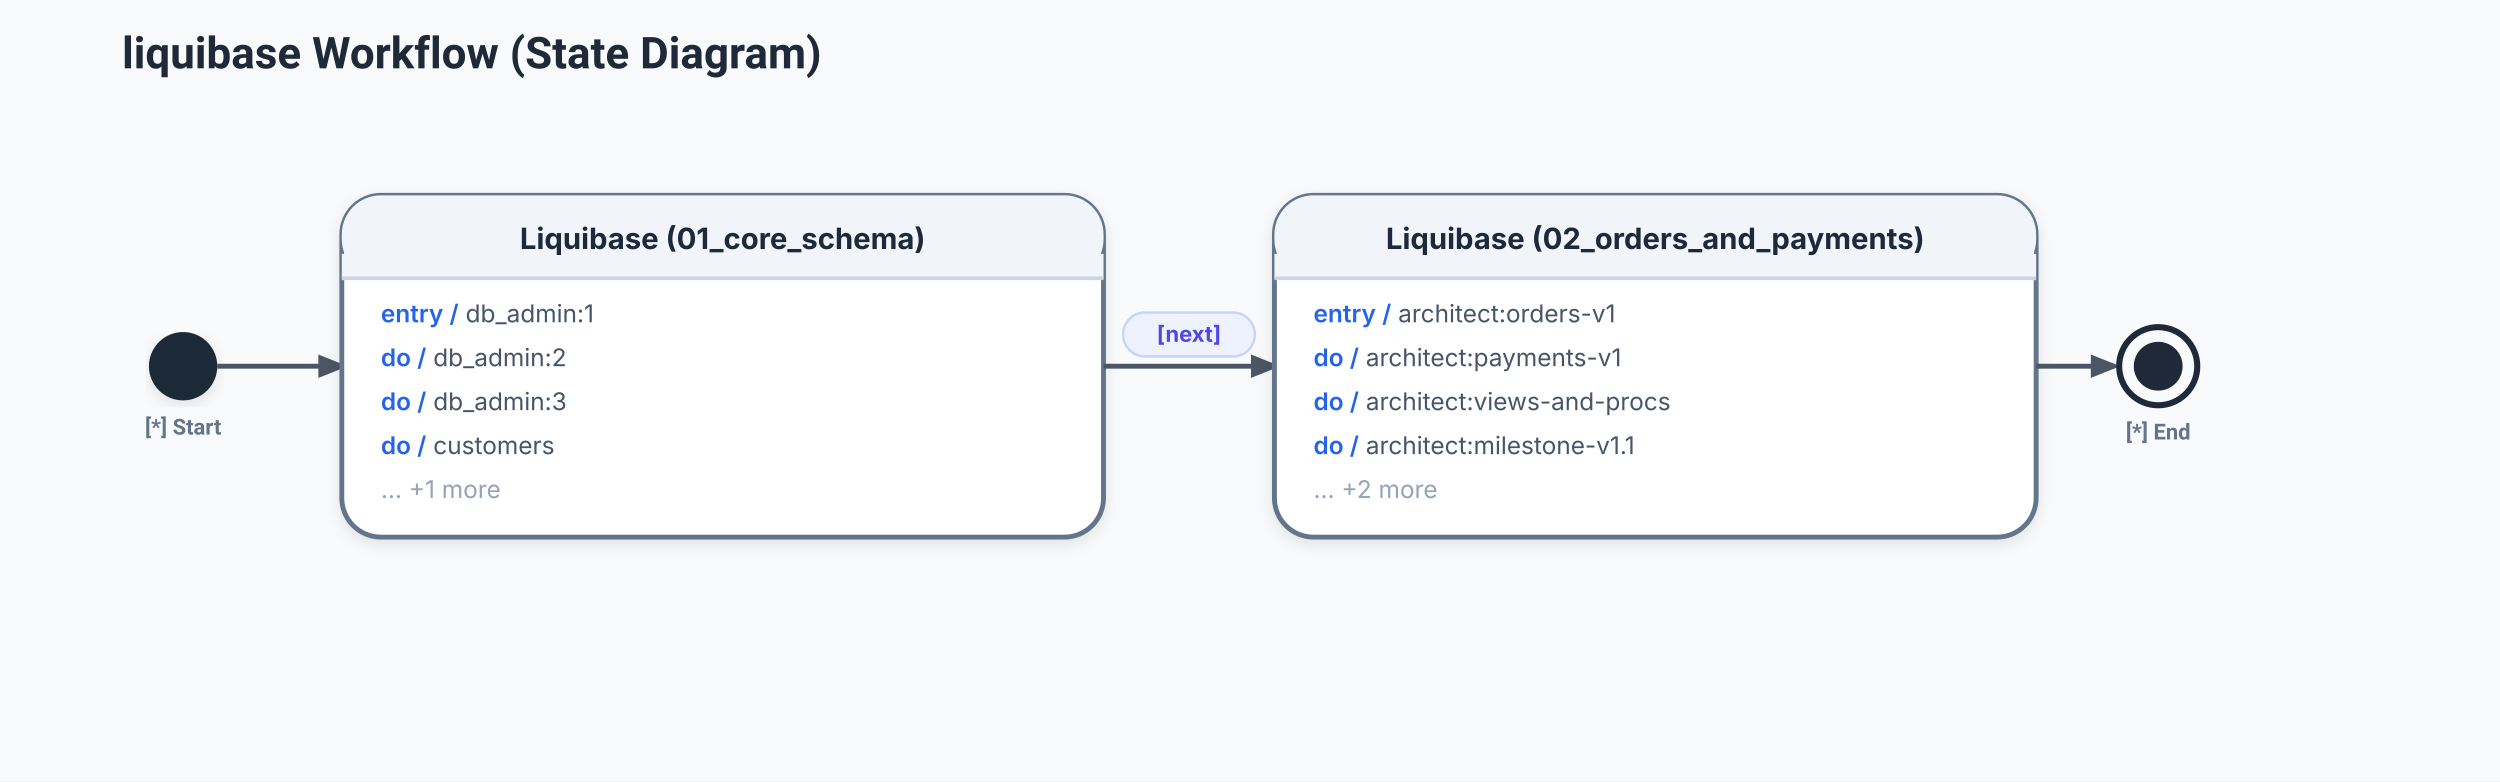
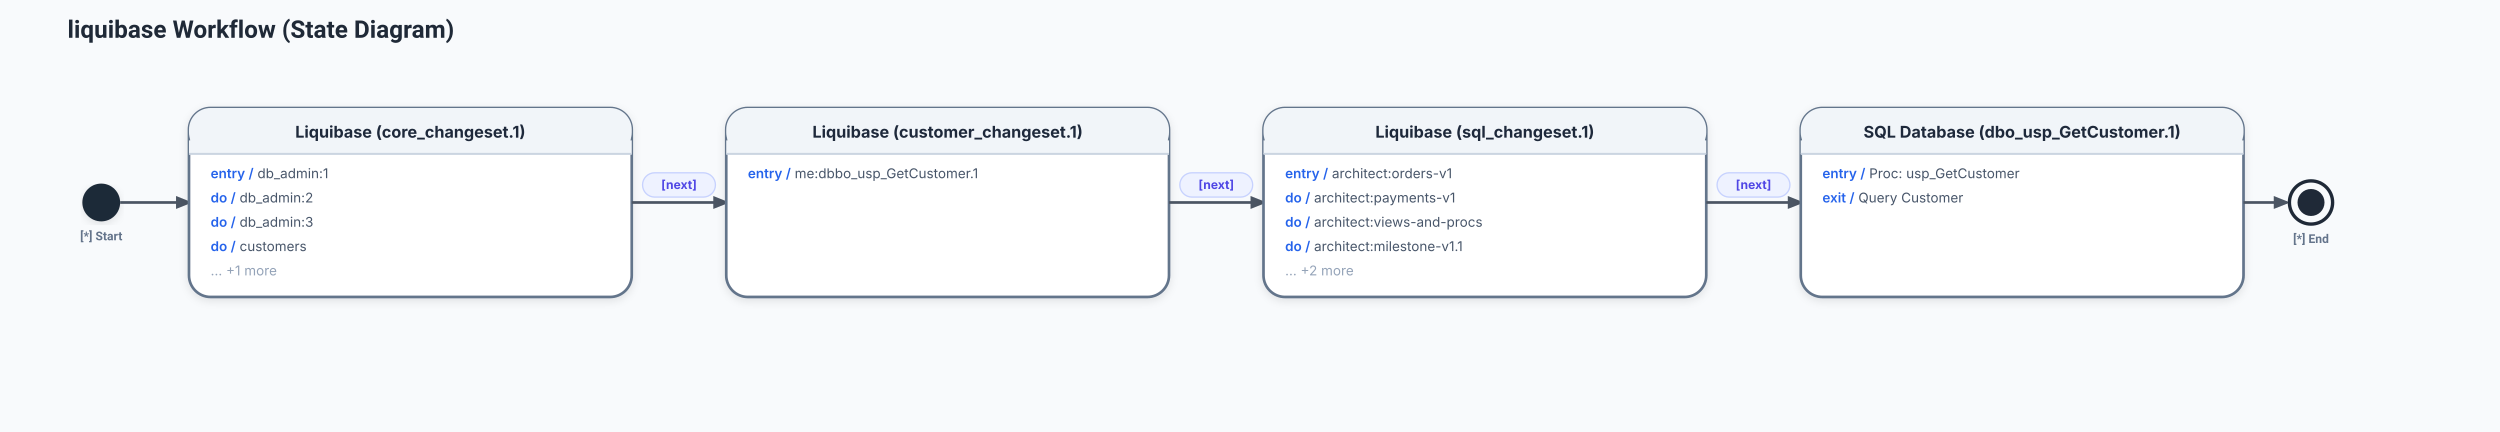
- <svg xmlns="http://www.w3.org/2000/svg" viewBox="0 0 1024 320" width="100%" height="100%">
+ <svg xmlns="http://www.w3.org/2000/svg" viewBox="0 0 1852 320" width="100%" height="100%">
  <defs>
    <marker id="arrow" viewBox="0 0 10 10" refX="8" refY="5" markerWidth="6" markerHeight="6" orient="auto-start-reverse">
      <path d="M 0 1 L 10 5 L 0 9 z" fill="#4B5563" />
    </marker>
    <marker id="seq-arrow" viewBox="0 0 10 10" refX="8" refY="5" markerWidth="6" markerHeight="6" orient="auto-start-reverse">
      <path d="M 0 1 L 10 5 L 0 9 z" fill="#2563EB" />
    </marker>
    <marker id="cross-arrow" viewBox="0 0 10 10" refX="8" refY="5" markerWidth="6" markerHeight="6" orient="auto-start-reverse">
      <path d="M 0 1 L 10 5 L 0 9 z" fill="#EF4444" />
    </marker>
    <marker id="milestone-arrow" viewBox="0 0 12 12" refX="9" refY="6" markerWidth="8" markerHeight="8" orient="auto-start-reverse">
      <path d="M 0 1 L 12 6 L 0 11 z" fill="#6366F1" />
    </marker>
    <filter id="shadow" x="-5%" y="-5%" width="115%" height="115%">
      <feDropShadow dx="0" dy="2" stdDeviation="3" flood-opacity="0.1" />
    </filter>
  </defs>
  <style>
  .title { font-family: -apple-system, BlinkMacSystemFont, "Segoe UI", Roboto, sans-serif; font-size: 18px; font-weight: bold; fill: #1F2937; }
  .lane-title { font-family: -apple-system, BlinkMacSystemFont, "Segoe UI", Roboto, sans-serif; font-size: 14px; font-weight: 600; fill: #374151; }
  .node-title { font-family: -apple-system, BlinkMacSystemFont, "Segoe UI", Roboto, sans-serif; font-size: 13px; font-weight: 600; fill: #111827; }
  .node-desc { font-family: -apple-system, BlinkMacSystemFont, "Segoe UI", Roboto, sans-serif; font-size: 11px; fill: #6B7280; }
  .node-badge { font-family: -apple-system, BlinkMacSystemFont, "Segoe UI", Roboto, sans-serif; font-size: 9px; font-weight: bold; }
  .edge-label { font-family: -apple-system, BlinkMacSystemFont, "Segoe UI", Roboto, sans-serif; font-size: 10px; fill: #4B5563; }
  .state-label { font-family: -apple-system, BlinkMacSystemFont, "Segoe UI", Roboto, sans-serif; font-size: 11px; font-weight: 600; }
</style>
  <rect width="100%" height="100%" fill="#F8FAFC" />
  <text x="50" y="28" class="title">liquibase Workflow (State Diagram)</text>
  <circle cx="75" cy="150" r="14" fill="#1F2937" filter="url(#shadow)" />
  <text x="75" y="178" class="node-badge" fill="#64748B" text-anchor="middle">[*] Start</text>
  <line x1="89" y1="150" x2="140" y2="150" stroke="#4B5563" stroke-width="2" marker-end="url(#arrow)" />
-   <rect x="140" y="80" width="312" height="140" rx="16" fill="#FFFFFF" stroke="#64748B" stroke-width="2" filter="url(#shadow)" />
-   <rect x="140" y="80" width="312" height="34" rx="16" fill="#F1F5F9" />
-   <rect x="140" y="104" width="312" height="10" fill="#F1F5F9" />
-   <line x1="140" y1="114" x2="452" y2="114" stroke="#CBD5E1" stroke-width="1.5" />
-   <text x="296" y="102" font-family="-apple-system, sans-serif" font-size="12" font-weight="bold" fill="#1E293B" text-anchor="middle">Liquibase (01_core_schema)</text>
+   <rect x="140" y="80" width="328" height="140" rx="16" fill="#FFFFFF" stroke="#64748B" stroke-width="2" filter="url(#shadow)" />
+   <rect x="140" y="80" width="328" height="34" rx="16" fill="#F1F5F9" />
+   <rect x="140" y="104" width="328" height="10" fill="#F1F5F9" />
+   <line x1="140" y1="114" x2="468" y2="114" stroke="#CBD5E1" stroke-width="1.5" />
+   <text x="304" y="102" font-family="-apple-system, sans-serif" font-size="12" font-weight="bold" fill="#1E293B" text-anchor="middle">Liquibase (core_changeset.1)</text>
  <text x="156" y="132" font-family="-apple-system, sans-serif" font-size="10" fill="#475569">
    <tspan font-weight="600" fill="#2563EB">entry /</tspan> db_admin:1</text>
  <text x="156" y="150" font-family="-apple-system, sans-serif" font-size="10" fill="#475569">
    <tspan font-weight="600" fill="#2563EB">do /</tspan> db_admin:2</text>
  <text x="156" y="168" font-family="-apple-system, sans-serif" font-size="10" fill="#475569">
    <tspan font-weight="600" fill="#2563EB">do /</tspan> db_admin:3</text>
  <text x="156" y="186" font-family="-apple-system, sans-serif" font-size="10" fill="#475569">
    <tspan font-weight="600" fill="#2563EB">do /</tspan> customers</text>
  <text x="156" y="204" font-family="-apple-system, sans-serif" font-size="10" fill="#94A3B8">... +1 more</text>
-   <line x1="452" y1="150" x2="522" y2="150" stroke="#4B5563" stroke-width="2" marker-end="url(#arrow)" />
-   <rect x="460" y="128" width="54" height="18" rx="9" fill="#EEF2FF" stroke="#C7D2FE" />
-   <text x="487" y="140" font-family="-apple-system, sans-serif" font-size="9" font-weight="bold" fill="#4F46E5" text-anchor="middle">[next]</text>
-   <rect x="522" y="80" width="312" height="140" rx="16" fill="#FFFFFF" stroke="#64748B" stroke-width="2" filter="url(#shadow)" />
-   <rect x="522" y="80" width="312" height="34" rx="16" fill="#F1F5F9" />
-   <rect x="522" y="104" width="312" height="10" fill="#F1F5F9" />
-   <line x1="522" y1="114" x2="834" y2="114" stroke="#CBD5E1" stroke-width="1.5" />
-   <text x="678" y="102" font-family="-apple-system, sans-serif" font-size="12" font-weight="bold" fill="#1E293B" text-anchor="middle">Liquibase (02_orders_and_payments)</text>
-   <text x="538" y="132" font-family="-apple-system, sans-serif" font-size="10" fill="#475569">
+   <line x1="468" y1="150" x2="538" y2="150" stroke="#4B5563" stroke-width="2" marker-end="url(#arrow)" />
+   <rect x="476" y="128" width="54" height="18" rx="9" fill="#EEF2FF" stroke="#C7D2FE" />
+   <text x="503" y="140" font-family="-apple-system, sans-serif" font-size="9" font-weight="bold" fill="#4F46E5" text-anchor="middle">[next]</text>
+   <rect x="538" y="80" width="328" height="140" rx="16" fill="#FFFFFF" stroke="#64748B" stroke-width="2" filter="url(#shadow)" />
+   <rect x="538" y="80" width="328" height="34" rx="16" fill="#F1F5F9" />
+   <rect x="538" y="104" width="328" height="10" fill="#F1F5F9" />
+   <line x1="538" y1="114" x2="866" y2="114" stroke="#CBD5E1" stroke-width="1.5" />
+   <text x="702" y="102" font-family="-apple-system, sans-serif" font-size="12" font-weight="bold" fill="#1E293B" text-anchor="middle">Liquibase (customer_changeset.1)</text>
+   <text x="554" y="132" font-family="-apple-system, sans-serif" font-size="10" fill="#475569">
+     <tspan font-weight="600" fill="#2563EB">entry /</tspan> me:dbbo_usp_GetCustomer.1</text>
+   <line x1="866" y1="150" x2="936" y2="150" stroke="#4B5563" stroke-width="2" marker-end="url(#arrow)" />
+   <rect x="874" y="128" width="54" height="18" rx="9" fill="#EEF2FF" stroke="#C7D2FE" />
+   <text x="901" y="140" font-family="-apple-system, sans-serif" font-size="9" font-weight="bold" fill="#4F46E5" text-anchor="middle">[next]</text>
+   <rect x="936" y="80" width="328" height="140" rx="16" fill="#FFFFFF" stroke="#64748B" stroke-width="2" filter="url(#shadow)" />
+   <rect x="936" y="80" width="328" height="34" rx="16" fill="#F1F5F9" />
+   <rect x="936" y="104" width="328" height="10" fill="#F1F5F9" />
+   <line x1="936" y1="114" x2="1264" y2="114" stroke="#CBD5E1" stroke-width="1.5" />
+   <text x="1100" y="102" font-family="-apple-system, sans-serif" font-size="12" font-weight="bold" fill="#1E293B" text-anchor="middle">Liquibase (sql_changeset.1)</text>
+   <text x="952" y="132" font-family="-apple-system, sans-serif" font-size="10" fill="#475569">
    <tspan font-weight="600" fill="#2563EB">entry /</tspan> architect:orders-v1</text>
-   <text x="538" y="150" font-family="-apple-system, sans-serif" font-size="10" fill="#475569">
+   <text x="952" y="150" font-family="-apple-system, sans-serif" font-size="10" fill="#475569">
    <tspan font-weight="600" fill="#2563EB">do /</tspan> architect:payments-v1</text>
-   <text x="538" y="168" font-family="-apple-system, sans-serif" font-size="10" fill="#475569">
+   <text x="952" y="168" font-family="-apple-system, sans-serif" font-size="10" fill="#475569">
    <tspan font-weight="600" fill="#2563EB">do /</tspan> architect:views-and-procs</text>
-   <text x="538" y="186" font-family="-apple-system, sans-serif" font-size="10" fill="#475569">
+   <text x="952" y="186" font-family="-apple-system, sans-serif" font-size="10" fill="#475569">
    <tspan font-weight="600" fill="#2563EB">do /</tspan> architect:milestone-v1.1</text>
-   <text x="538" y="204" font-family="-apple-system, sans-serif" font-size="10" fill="#94A3B8">... +2 more</text>
-   <line x1="834" y1="150" x2="866" y2="150" stroke="#4B5563" stroke-width="2" marker-end="url(#arrow)" />
-   <circle cx="884" cy="150" r="16" fill="none" stroke="#1F2937" stroke-width="2.5" />
-   <circle cx="884" cy="150" r="10" fill="#1F2937" />
-   <text x="884" y="180" class="node-badge" fill="#64748B" text-anchor="middle">[*] End</text>
+   <text x="952" y="204" font-family="-apple-system, sans-serif" font-size="10" fill="#94A3B8">... +2 more</text>
+   <line x1="1264" y1="150" x2="1334" y2="150" stroke="#4B5563" stroke-width="2" marker-end="url(#arrow)" />
+   <rect x="1272" y="128" width="54" height="18" rx="9" fill="#EEF2FF" stroke="#C7D2FE" />
+   <text x="1299" y="140" font-family="-apple-system, sans-serif" font-size="9" font-weight="bold" fill="#4F46E5" text-anchor="middle">[next]</text>
+   <rect x="1334" y="80" width="328" height="140" rx="16" fill="#FFFFFF" stroke="#64748B" stroke-width="2" filter="url(#shadow)" />
+   <rect x="1334" y="80" width="328" height="34" rx="16" fill="#F1F5F9" />
+   <rect x="1334" y="104" width="328" height="10" fill="#F1F5F9" />
+   <line x1="1334" y1="114" x2="1662" y2="114" stroke="#CBD5E1" stroke-width="1.5" />
+   <text x="1498" y="102" font-family="-apple-system, sans-serif" font-size="12" font-weight="bold" fill="#1E293B" text-anchor="middle">SQL Database (dbo_usp_GetCustomer.1)</text>
+   <text x="1350" y="132" font-family="-apple-system, sans-serif" font-size="10" fill="#475569">
+     <tspan font-weight="600" fill="#2563EB">entry /</tspan> Proc: usp_GetCustomer</text>
+   <text x="1350" y="150" font-family="-apple-system, sans-serif" font-size="10" fill="#475569">
+     <tspan font-weight="600" fill="#2563EB">exit /</tspan> Query Customer</text>
+   <line x1="1662" y1="150" x2="1694" y2="150" stroke="#4B5563" stroke-width="2" marker-end="url(#arrow)" />
+   <circle cx="1712" cy="150" r="16" fill="none" stroke="#1F2937" stroke-width="2.5" />
+   <circle cx="1712" cy="150" r="10" fill="#1F2937" />
+   <text x="1712" y="180" class="node-badge" fill="#64748B" text-anchor="middle">[*] End</text>
</svg>
